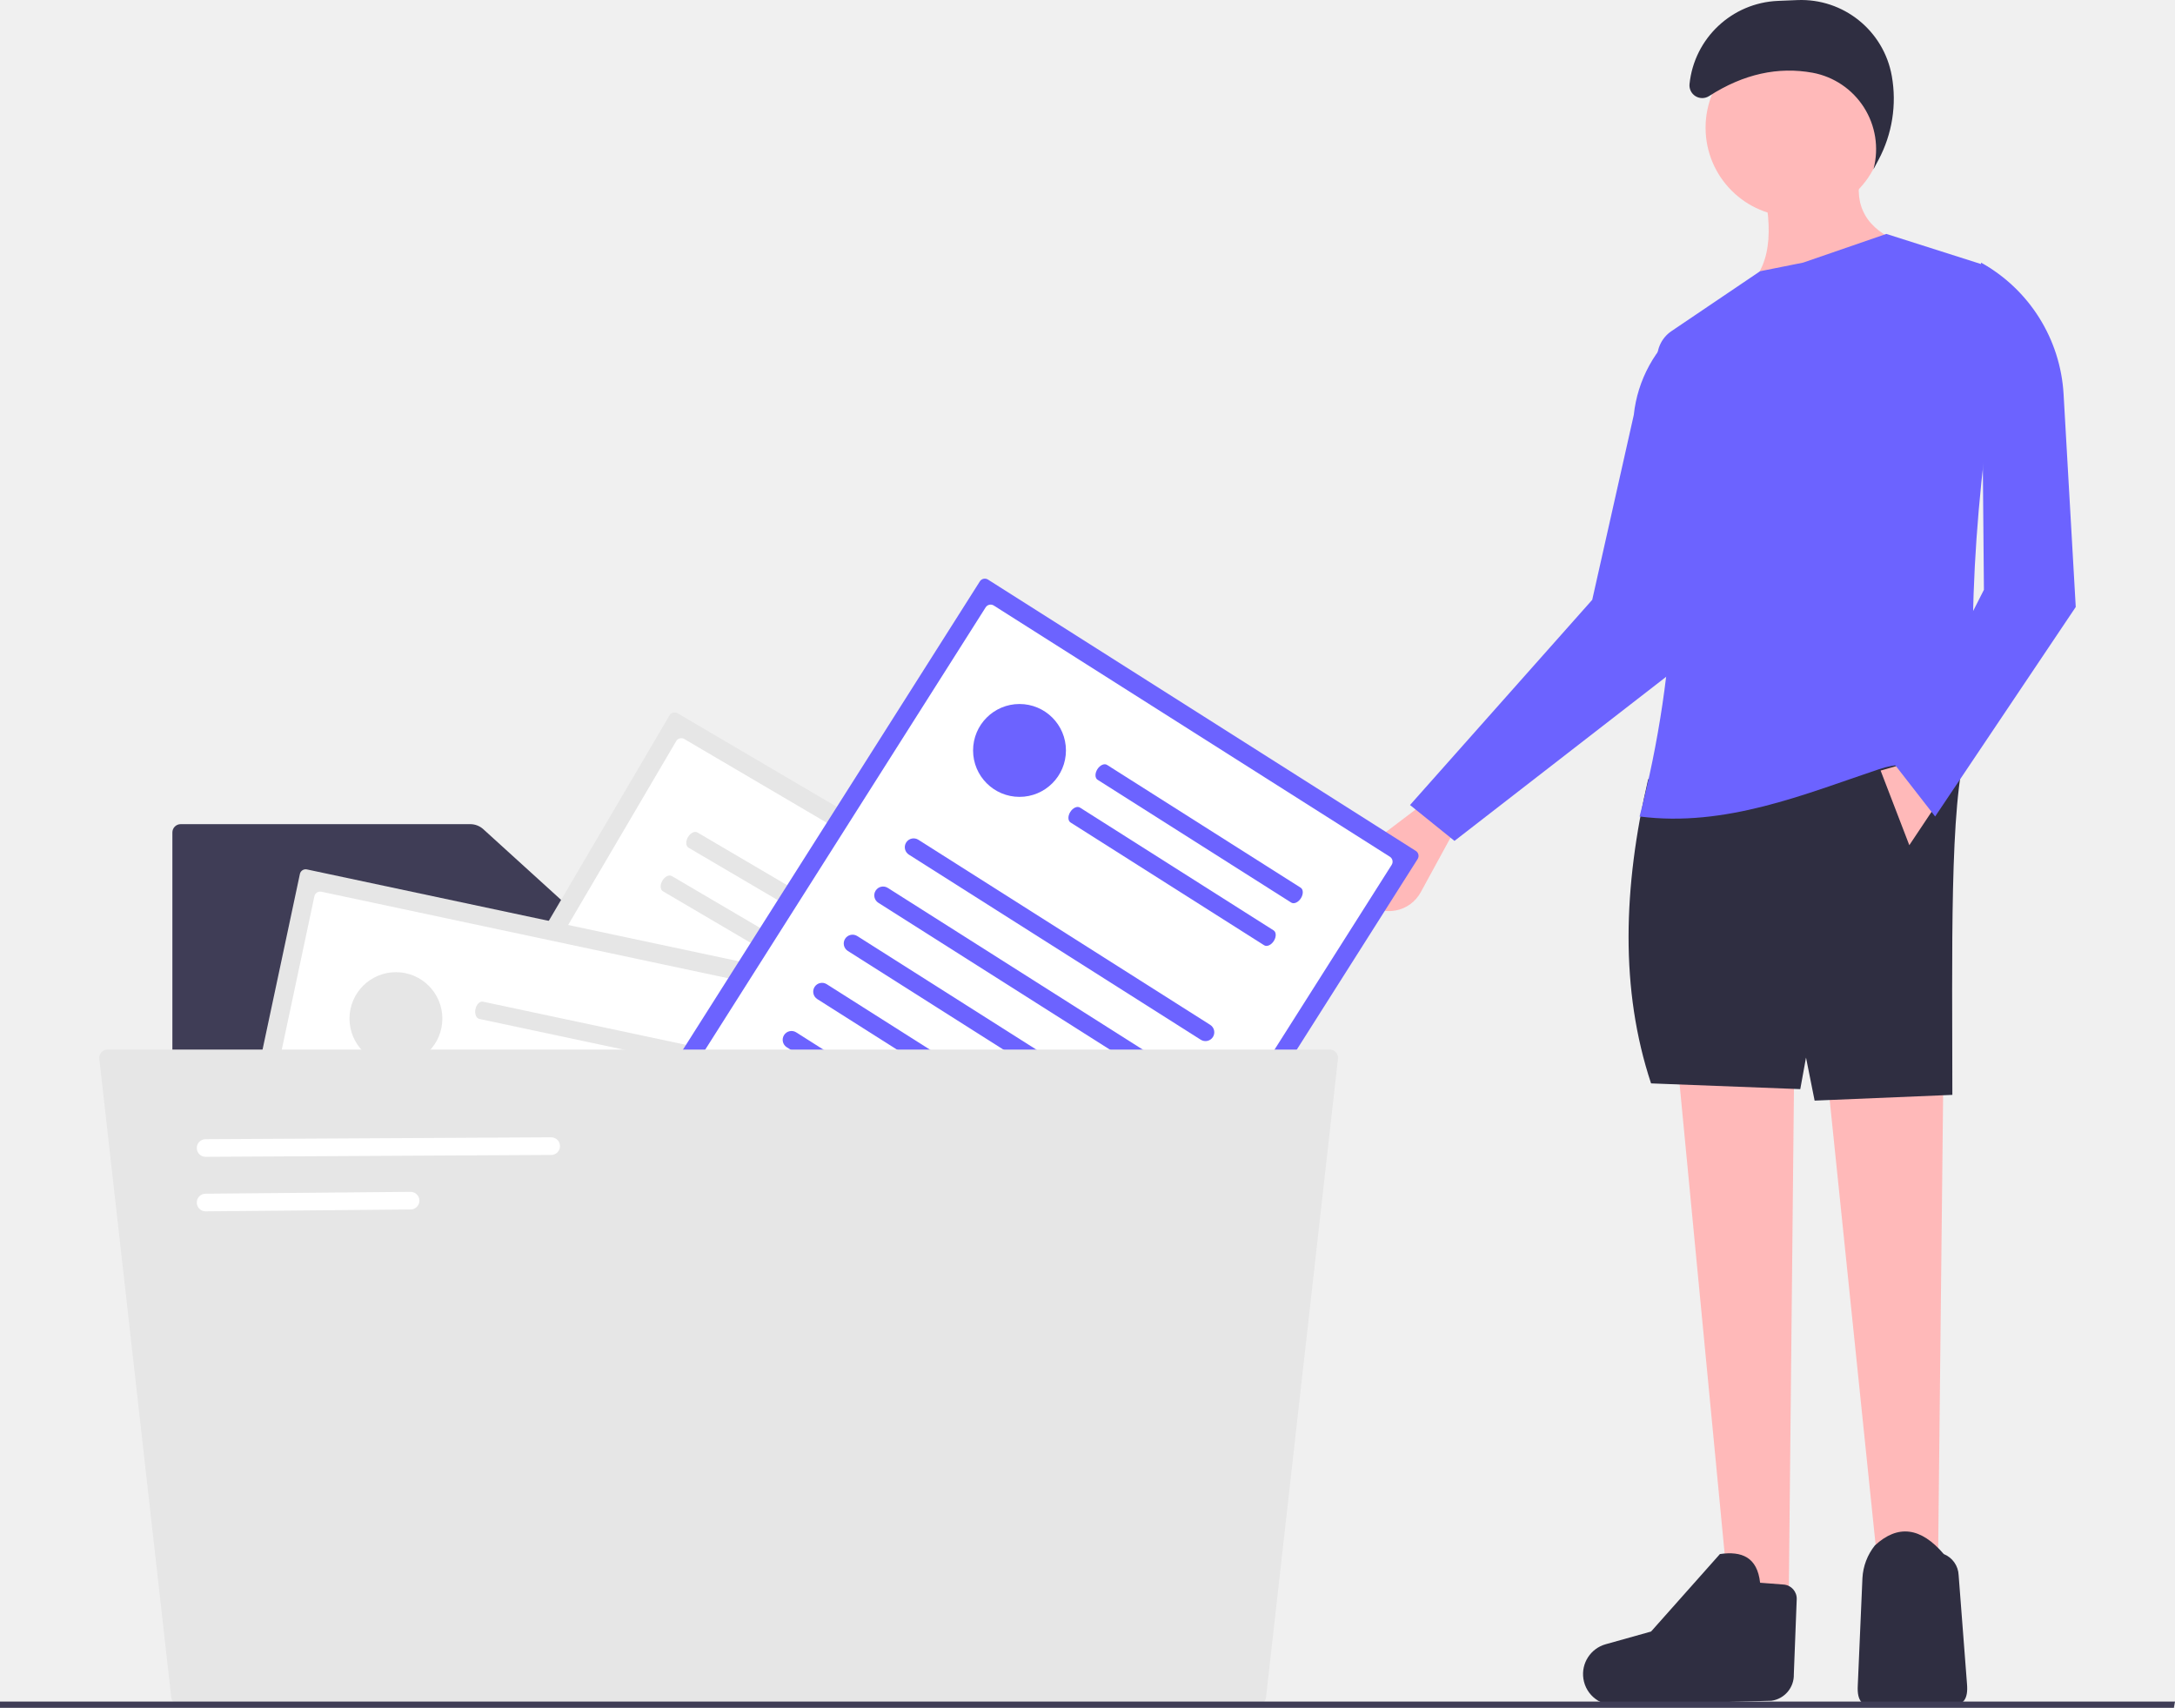
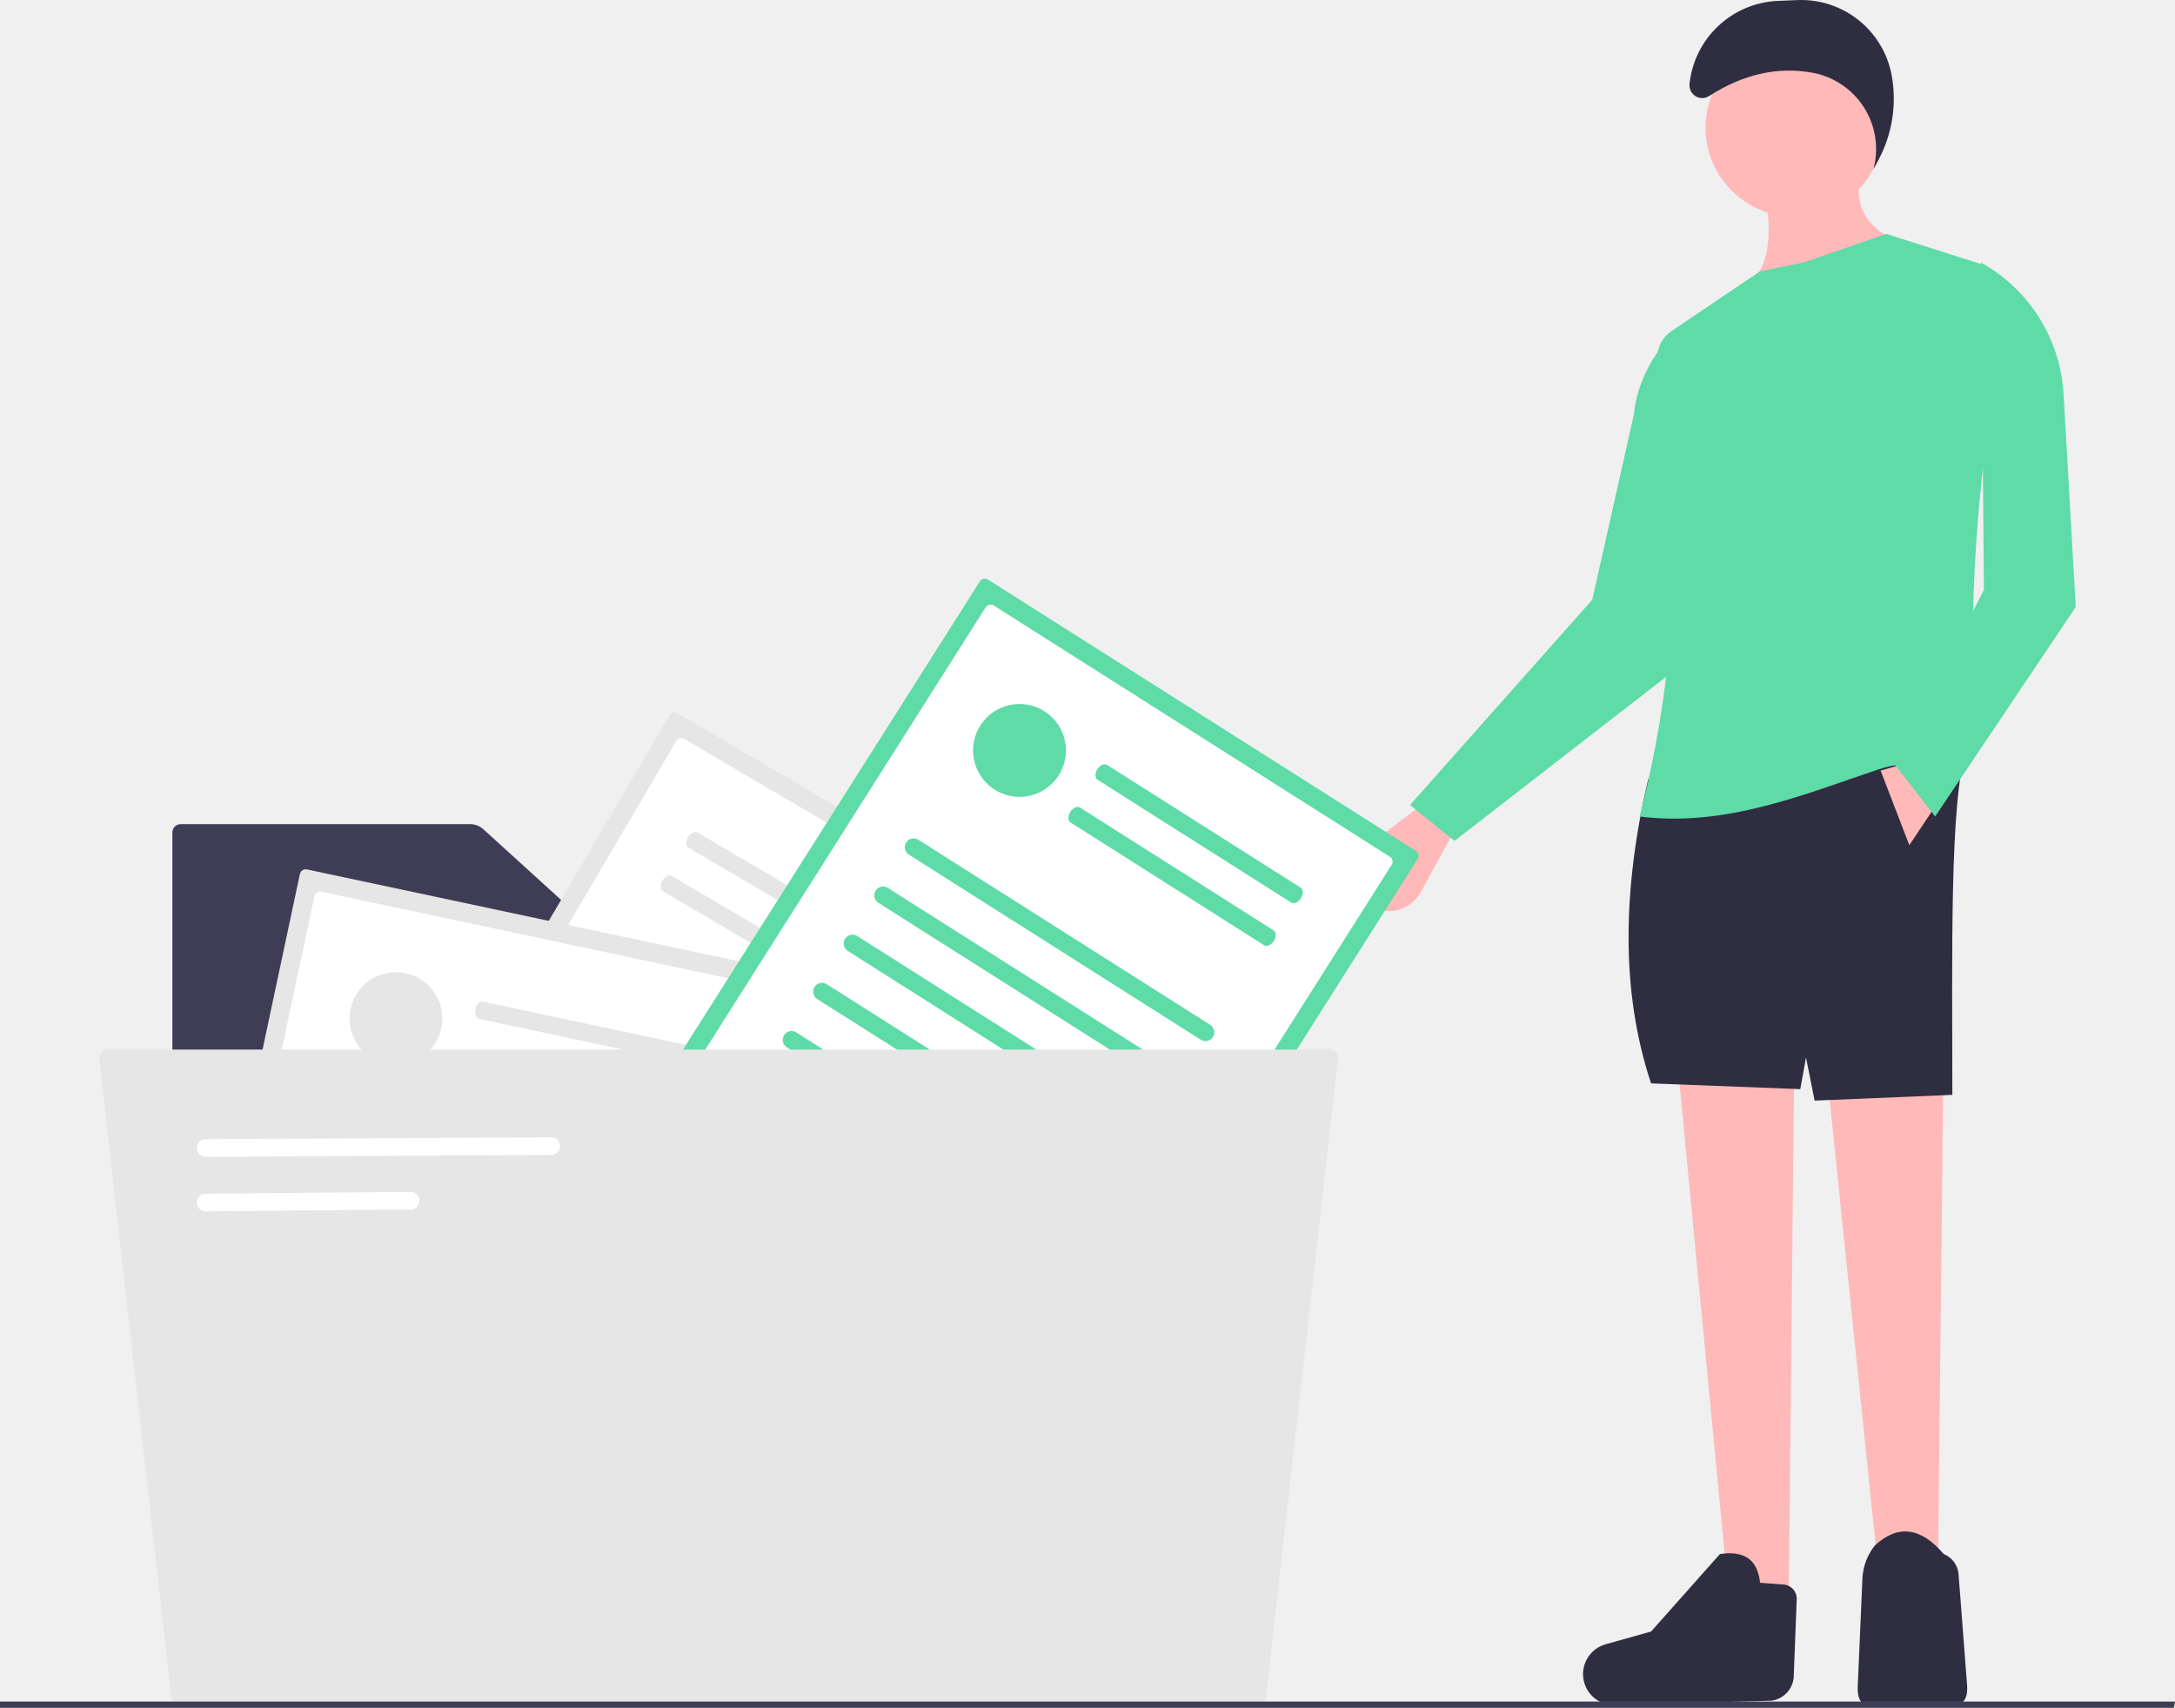
<svg xmlns="http://www.w3.org/2000/svg" id="b422ff3f-53cc-4ffe-bf25-56f303d2d1de" data-name="Layer 1" width="757.964" height="595.094" viewBox="0 0 757.964 595.094">
  <path d="M283.983,439.629a2.895,2.895,0,0,0-2.892,2.892V741.569a2.896,2.896,0,0,0,2.892,2.893h374.946a2.895,2.895,0,0,0,2.892-2.893V490.525a2.895,2.895,0,0,0-2.892-2.893H443.735a8.765,8.765,0,0,1-5.907-2.282l-48.379-43.958a6.77,6.77,0,0,0-4.562-1.763Z" transform="translate(-221.018 -152.4528)" fill="#3f3d56" />
  <path d="M457.147,400.985a2.051,2.051,0,0,0-2.804.728l-111.036,188.949a2.051,2.051,0,0,0,.728,2.804l152.219,89.452a2.051,2.051,0,0,0,2.804-.728l111.036-188.949a2.051,2.051,0,0,0-.728-2.804Z" transform="translate(-221.018 -152.4528)" fill="#e6e6e6" />
  <path d="M459.477,409.956a2.051,2.051,0,0,0-2.804.728L352.279,588.332a2.051,2.051,0,0,0,.728,2.804L493.924,673.945a2.051,2.051,0,0,0,2.804-.728L601.123,495.57a2.051,2.051,0,0,0-.728-2.804Z" transform="translate(-221.018 -152.4528)" fill="#fff" />
  <path d="M432.852,497.712l103.834,61.018a3.072,3.072,0,1,0,3.113-5.298L435.965,492.414a3.072,3.072,0,1,0-3.113,5.298Z" transform="translate(-221.018 -152.4528)" fill="#e6e6e6" />
  <path d="M460.965,447.832l68.886,40.481c.971.57,2.454-.153,3.314-1.616s.77-3.111-.201-3.682l-68.886-40.481c-.971-.57-2.454.153-3.314,1.616S459.994,447.261,460.965,447.832Z" transform="translate(-221.018 -152.4528)" fill="#e6e6e6" />
  <path d="M452.041,463.018l68.886,40.481c.971.57,2.454-.153,3.314-1.616s.77-3.111-.201-3.682l-68.886-40.481c-.971-.57-2.454.153-3.314,1.616S451.07,462.448,452.041,463.018Z" transform="translate(-221.018 -152.4528)" fill="#e6e6e6" />
  <path d="M422.786,514.841,526.62,575.859a3.072,3.072,0,0,0,3.113-5.298L425.9,509.543a3.072,3.072,0,0,0-3.113,5.298Z" transform="translate(-221.018 -152.4528)" fill="#e6e6e6" />
  <path d="M412.72,531.97,516.554,592.988a3.072,3.072,0,0,0,3.113-5.298L415.834,526.672a3.072,3.072,0,1,0-3.113,5.298Z" transform="translate(-221.018 -152.4528)" fill="#e6e6e6" />
  <path d="M402.655,549.099l103.834,61.018a3.072,3.072,0,0,0,3.113-5.298L405.768,543.801a3.072,3.072,0,1,0-3.113,5.298Z" transform="translate(-221.018 -152.4528)" fill="#e6e6e6" />
  <path d="M392.589,566.228l103.834,61.018a3.072,3.072,0,1,0,3.113-5.298L395.702,560.93a3.072,3.072,0,0,0-3.113,5.298Z" transform="translate(-221.018 -152.4528)" fill="#e6e6e6" />
  <path d="M382.523,583.357,486.356,644.375a3.072,3.072,0,0,0,3.113-5.298L385.636,578.059a3.072,3.072,0,1,0-3.113,5.298Z" transform="translate(-221.018 -152.4528)" fill="#e6e6e6" />
  <circle cx="330.361" cy="355.401" r="16.181" fill="#e6e6e6" />
  <path d="M503.889,539.457" transform="translate(-221.018 -152.4528)" fill="#e6e6e6" />
  <path d="M327.962,455.4a2.051,2.051,0,0,0-2.43,1.577L279.939,671.342a2.051,2.051,0,0,0,1.577,2.43l172.693,36.73a2.051,2.051,0,0,0,2.43-1.577l45.593-214.364a2.051,2.051,0,0,0-1.577-2.43Z" transform="translate(-221.018 -152.4528)" fill="#e6e6e6" />
  <path d="M333.009,463.174a2.051,2.051,0,0,0-2.43,1.577L287.713,666.294a2.051,2.051,0,0,0,1.577,2.43L449.162,702.727a2.051,2.051,0,0,0,2.43-1.577l42.866-201.542a2.051,2.051,0,0,0-1.577-2.43Z" transform="translate(-221.018 -152.4528)" fill="#fff" />
  <path d="M453.298,579.902l-117.8-25.055a3.072,3.072,0,1,1,1.278-6.01l117.8,25.055a3.072,3.072,0,1,1-1.278,6.01Z" transform="translate(-221.018 -152.4528)" fill="#e6e6e6" />
  <path d="M466.22,524.122l-78.152-16.622c-1.101-.234-1.708-1.769-1.355-3.429s1.532-2.815,2.633-2.581l78.152,16.622c1.101.234,1.708,1.769,1.355,3.429S467.321,524.356,466.22,524.122Z" transform="translate(-221.018 -152.4528)" fill="#e6e6e6" />
  <path d="M462.555,541.351l-78.152-16.622c-1.101-.234-1.708-1.769-1.355-3.429s1.532-2.815,2.633-2.581l78.152,16.622c1.101.234,1.708,1.769,1.355,3.429S463.656,541.585,462.555,541.351Z" transform="translate(-221.018 -152.4528)" fill="#e6e6e6" />
  <path d="M449.165,599.335l-117.8-25.055a3.072,3.072,0,0,1,1.278-6.01l117.8,25.055a3.072,3.072,0,1,1-1.278,6.01Z" transform="translate(-221.018 -152.4528)" fill="#e6e6e6" />
  <path d="M445.032,618.768l-117.8-25.055a3.072,3.072,0,0,1,1.278-6.01l117.8,25.055a3.072,3.072,0,1,1-1.278,6.01Z" transform="translate(-221.018 -152.4528)" fill="#e6e6e6" />
  <path d="M440.899,638.201l-117.8-25.055a3.072,3.072,0,1,1,1.278-6.01l117.8,25.055a3.072,3.072,0,0,1-1.278,6.01Z" transform="translate(-221.018 -152.4528)" fill="#e6e6e6" />
  <path d="M436.766,657.634l-117.8-25.055a3.072,3.072,0,1,1,1.278-6.01l117.8,25.055a3.072,3.072,0,1,1-1.278,6.01Z" transform="translate(-221.018 -152.4528)" fill="#e6e6e6" />
  <path d="M432.632,677.067l-117.8-25.055a3.072,3.072,0,0,1,1.278-6.01l117.8,25.055a3.072,3.072,0,1,1-1.278,6.01Z" transform="translate(-221.018 -152.4528)" fill="#e6e6e6" />
  <circle cx="137.976" cy="354.936" r="16.181" fill="#e6e6e6" />
  <path d="M372.706,562.761" transform="translate(-221.018 -152.4528)" fill="#e6e6e6" />
  <path d="M696.852,466.869l0,0a12.585,12.585,0,0,0,19.268-3.499l13.273-24.318-10.038-8.321-21.882,16.578A12.585,12.585,0,0,0,696.852,466.869Z" transform="translate(-221.018 -152.4528)" fill="#ffb9b9" />
-   <path d="M712.393,432.961l15.5,12.5,84.5-65.5-5-114v0a46.039,46.039,0,0,0-17.023,31.103l-14.477,64.397Z" transform="translate(-221.018 -152.4528)" fill="#6c63ff" />
+   <path d="M712.393,432.961l15.5,12.5,84.5-65.5-5-114v0a46.039,46.039,0,0,0-17.023,31.103l-14.477,64.397Z" transform="translate(-221.018 -152.4528)" fill="#5edba7" />
  <polygon points="654.375 545.508 675.375 545.508 677.375 361.508 635.375 361.508 654.375 545.508" fill="#ffb9b9" />
  <polygon points="602.375 555.508 623.375 555.508 625.375 359.508 583.375 357.508 602.375 555.508" fill="#ffb9b9" />
  <path d="M796.393,529.961l52,2,2-11,3,15,48-2c-.008-48.636-1.046-102.377,5-121l-111,11C786.651,461.643,785.574,497.342,796.393,529.961Z" transform="translate(-221.018 -152.4528)" fill="#2f2e41" />
  <path d="M887.486,745.961h0c11.225,0,20.025,4.358,19.003-6.82l-2.907-37.798a8.263,8.263,0,0,0-5.189-7.382h0q-12-14.067-24-3h0a19.915,19.915,0,0,0-4.337,11.394l-1.628,37.54C867.866,750.806,876.561,745.961,887.486,745.961Z" transform="translate(-221.018 -152.4528)" fill="#2f2e41" />
  <path d="M784.977,746.491l53.372-1.413a9.047,9.047,0,0,0,7.799-9.235l1.006-26.081a4.937,4.937,0,0,0-4.552-5.17l-8.207-.631c-.973-8.93-6.41-11.096-14-10l-24,27-15.815,4.428a10.802,10.802,0,0,0-7.77,12.005v0A10.802,10.802,0,0,0,784.977,746.491Z" transform="translate(-221.018 -152.4528)" fill="#2f2e41" />
  <circle cx="625.375" cy="44.508" r="31" fill="#ffb9b9" />
  <path d="M830.393,251.961l53-15c-11.853-4.611-16.429-12.654-14-24h-35C838.893,230.054,838.911,244.002,830.393,251.961Z" transform="translate(-221.018 -152.4528)" fill="#ffb9b9" />
-   <path d="M792.393,436.961c29.911,3.823,57.469-7.759,83.5-16.5,11.752-3.946,23.59.173,34.5-6.5-4.718-46.467-.137-98.808,9.884-154.586a13.217,13.217,0,0,0-8.986-14.946l-32.897-10.467-29,10-15,3-30.888,20.87a11.292,11.292,0,0,0-4.808,11.28A370.22,370.22,0,0,1,792.393,436.961Z" transform="translate(-221.018 -152.4528)" fill="#6c63ff" />
+   <path d="M792.393,436.961c29.911,3.823,57.469-7.759,83.5-16.5,11.752-3.946,23.59.173,34.5-6.5-4.718-46.467-.137-98.808,9.884-154.586a13.217,13.217,0,0,0-8.986-14.946l-32.897-10.467-29,10-15,3-30.888,20.87a11.292,11.292,0,0,0-4.808,11.28A370.22,370.22,0,0,1,792.393,436.961Z" transform="translate(-221.018 -152.4528)" fill="#5edba7" />
  <polygon points="655.375 268.508 665.375 294.508 675.375 279.508 662.375 266.508 655.375 268.508" fill="#ffb9b9" />
  <path d="M816.646,185.908c12.053-7.736,24.073-10.284,36.063-8.107a27.082,27.082,0,0,1,21.26,33.37q-.037.145-.075.291l1.792-3.368a45.236,45.236,0,0,0,4.606-29.157v0A32.092,32.092,0,0,0,847.357,152.481l-6.745.281a32.332,32.332,0,0,0-30.814,28.977v0A4.443,4.443,0,0,0,816.646,185.908Z" transform="translate(-221.018 -152.4528)" fill="#2f2e41" />
-   <path d="M881.393,418.961l14,18,49-73-4.238-74.163a56.096,56.096,0,0,0-28.762-45.837l0,0,1,114Z" transform="translate(-221.018 -152.4528)" fill="#6c63ff" />
-   <path d="M565.312,354.404a2.051,2.051,0,0,0-2.827.633L445.121,540.121a2.051,2.051,0,0,0,.633,2.827L594.859,637.498a2.051,2.051,0,0,0,2.827-.633L715.05,451.78a2.051,2.051,0,0,0-.633-2.827Z" transform="translate(-221.018 -152.4528)" fill="#6c63ff" />
+   <path d="M881.393,418.961l14,18,49-73-4.238-74.163a56.096,56.096,0,0,0-28.762-45.837l0,0,1,114Z" transform="translate(-221.018 -152.4528)" fill="#5edba7" />
+   <path d="M565.312,354.404a2.051,2.051,0,0,0-2.827.633L445.121,540.121a2.051,2.051,0,0,0,.633,2.827L594.859,637.498a2.051,2.051,0,0,0,2.827-.633L715.05,451.78a2.051,2.051,0,0,0-.633-2.827Z" transform="translate(-221.018 -152.4528)" fill="#5edba7" />
  <path d="M567.337,363.449a2.051,2.051,0,0,0-2.827.633L454.166,538.096a2.051,2.051,0,0,0,.633,2.827l138.035,87.53a2.051,2.051,0,0,0,2.827-.633L706.005,453.805a2.051,2.051,0,0,0-.633-2.827Z" transform="translate(-221.018 -152.4528)" fill="#fff" />
-   <path d="M639.469,514.75,537.759,450.254a3.072,3.072,0,0,1,3.291-5.189L642.759,509.56a3.072,3.072,0,1,1-3.291,5.189Z" transform="translate(-221.018 -152.4528)" fill="#6c63ff" />
-   <path d="M670.999,466.957l-67.478-42.788c-.951-.603-.985-2.253-.076-3.686s2.416-2.106,3.367-1.503l67.478,42.788c.951.603.985,2.253.076,3.686S671.95,467.559,670.999,466.957Z" transform="translate(-221.018 -152.4528)" fill="#6c63ff" />
-   <path d="M661.566,481.832l-67.478-42.788c-.951-.603-.985-2.253-.076-3.686s2.416-2.106,3.367-1.503l67.478,42.788c.951.603.985,2.253.076,3.686S662.517,482.435,661.566,481.832Z" transform="translate(-221.018 -152.4528)" fill="#6c63ff" />
-   <path d="M628.829,531.528,527.119,467.033a3.072,3.072,0,0,1,3.291-5.189l101.71,64.496a3.072,3.072,0,0,1-3.291,5.189Z" transform="translate(-221.018 -152.4528)" fill="#6c63ff" />
-   <path d="M618.189,548.307,516.479,483.811a3.072,3.072,0,0,1,3.291-5.189L621.48,543.118a3.072,3.072,0,1,1-3.291,5.189Z" transform="translate(-221.018 -152.4528)" fill="#6c63ff" />
-   <path d="M607.55,565.086,505.84,500.59a3.072,3.072,0,1,1,3.291-5.189l101.71,64.496a3.072,3.072,0,0,1-3.291,5.189Z" transform="translate(-221.018 -152.4528)" fill="#6c63ff" />
-   <path d="M596.91,581.864,495.2,517.369a3.072,3.072,0,0,1,3.291-5.189l101.71,64.496a3.072,3.072,0,0,1-3.291,5.189Z" transform="translate(-221.018 -152.4528)" fill="#6c63ff" />
-   <path d="M586.271,598.643,484.561,534.147a3.072,3.072,0,1,1,3.291-5.189l101.71,64.496a3.072,3.072,0,1,1-3.291,5.189Z" transform="translate(-221.018 -152.4528)" fill="#6c63ff" />
-   <circle cx="355.288" cy="261.49" r="16.181" fill="#6c63ff" />
+   <path d="M639.469,514.75,537.759,450.254a3.072,3.072,0,0,1,3.291-5.189L642.759,509.56a3.072,3.072,0,1,1-3.291,5.189Z" transform="translate(-221.018 -152.4528)" fill="#5edba7" />
+   <path d="M670.999,466.957l-67.478-42.788c-.951-.603-.985-2.253-.076-3.686s2.416-2.106,3.367-1.503l67.478,42.788c.951.603.985,2.253.076,3.686S671.95,467.559,670.999,466.957Z" transform="translate(-221.018 -152.4528)" fill="#5edba7" />
+   <path d="M661.566,481.832l-67.478-42.788c-.951-.603-.985-2.253-.076-3.686s2.416-2.106,3.367-1.503l67.478,42.788c.951.603.985,2.253.076,3.686S662.517,482.435,661.566,481.832Z" transform="translate(-221.018 -152.4528)" fill="#5edba7" />
+   <path d="M628.829,531.528,527.119,467.033a3.072,3.072,0,0,1,3.291-5.189l101.71,64.496a3.072,3.072,0,0,1-3.291,5.189Z" transform="translate(-221.018 -152.4528)" fill="#5edba7" />
+   <path d="M618.189,548.307,516.479,483.811a3.072,3.072,0,0,1,3.291-5.189L621.48,543.118a3.072,3.072,0,1,1-3.291,5.189Z" transform="translate(-221.018 -152.4528)" fill="#5edba7" />
+   <path d="M607.55,565.086,505.84,500.59a3.072,3.072,0,1,1,3.291-5.189l101.71,64.496a3.072,3.072,0,0,1-3.291,5.189Z" transform="translate(-221.018 -152.4528)" fill="#5edba7" />
+   <path d="M596.91,581.864,495.2,517.369a3.072,3.072,0,0,1,3.291-5.189l101.71,64.496a3.072,3.072,0,0,1-3.291,5.189Z" transform="translate(-221.018 -152.4528)" fill="#5edba7" />
+   <path d="M586.271,598.643,484.561,534.147a3.072,3.072,0,1,1,3.291-5.189l101.71,64.496a3.072,3.072,0,1,1-3.291,5.189Z" transform="translate(-221.018 -152.4528)" fill="#5edba7" />
+   <circle cx="355.288" cy="261.49" r="16.181" fill="#5edba7" />
  <path d="M569.884,470.625" transform="translate(-221.018 -152.4528)" fill="#e6e6e6" />
  <path d="M258.499,518.175a2.892,2.892,0,0,0-2.874,3.216l25.071,222.502a2.89,2.89,0,0,0,2.874,2.568H659.342a2.89,2.89,0,0,0,2.874-2.568l25.07-222.502a2.893,2.893,0,0,0-.717-2.251,2.859,2.859,0,0,0-2.156-.965Z" transform="translate(-221.018 -152.4528)" fill="#e6e6e6" />
  <path d="M292.685,555.545l120.433-.652a3.072,3.072,0,0,0-.033-6.145l-120.433.652a3.072,3.072,0,0,0,.033,6.145Z" transform="translate(-221.018 -152.4528)" fill="#fff" />
  <path d="M292.685,574.545l71.433-.652a3.072,3.072,0,0,0-.033-6.145l-71.433.652a3.072,3.072,0,0,0,.033,6.145Z" transform="translate(-221.018 -152.4528)" fill="#fff" />
  <polygon points="757.569 595.094 0 595.094 0 592.913 757.964 592.913 757.569 595.094" fill="#3f3d56" />
</svg>
